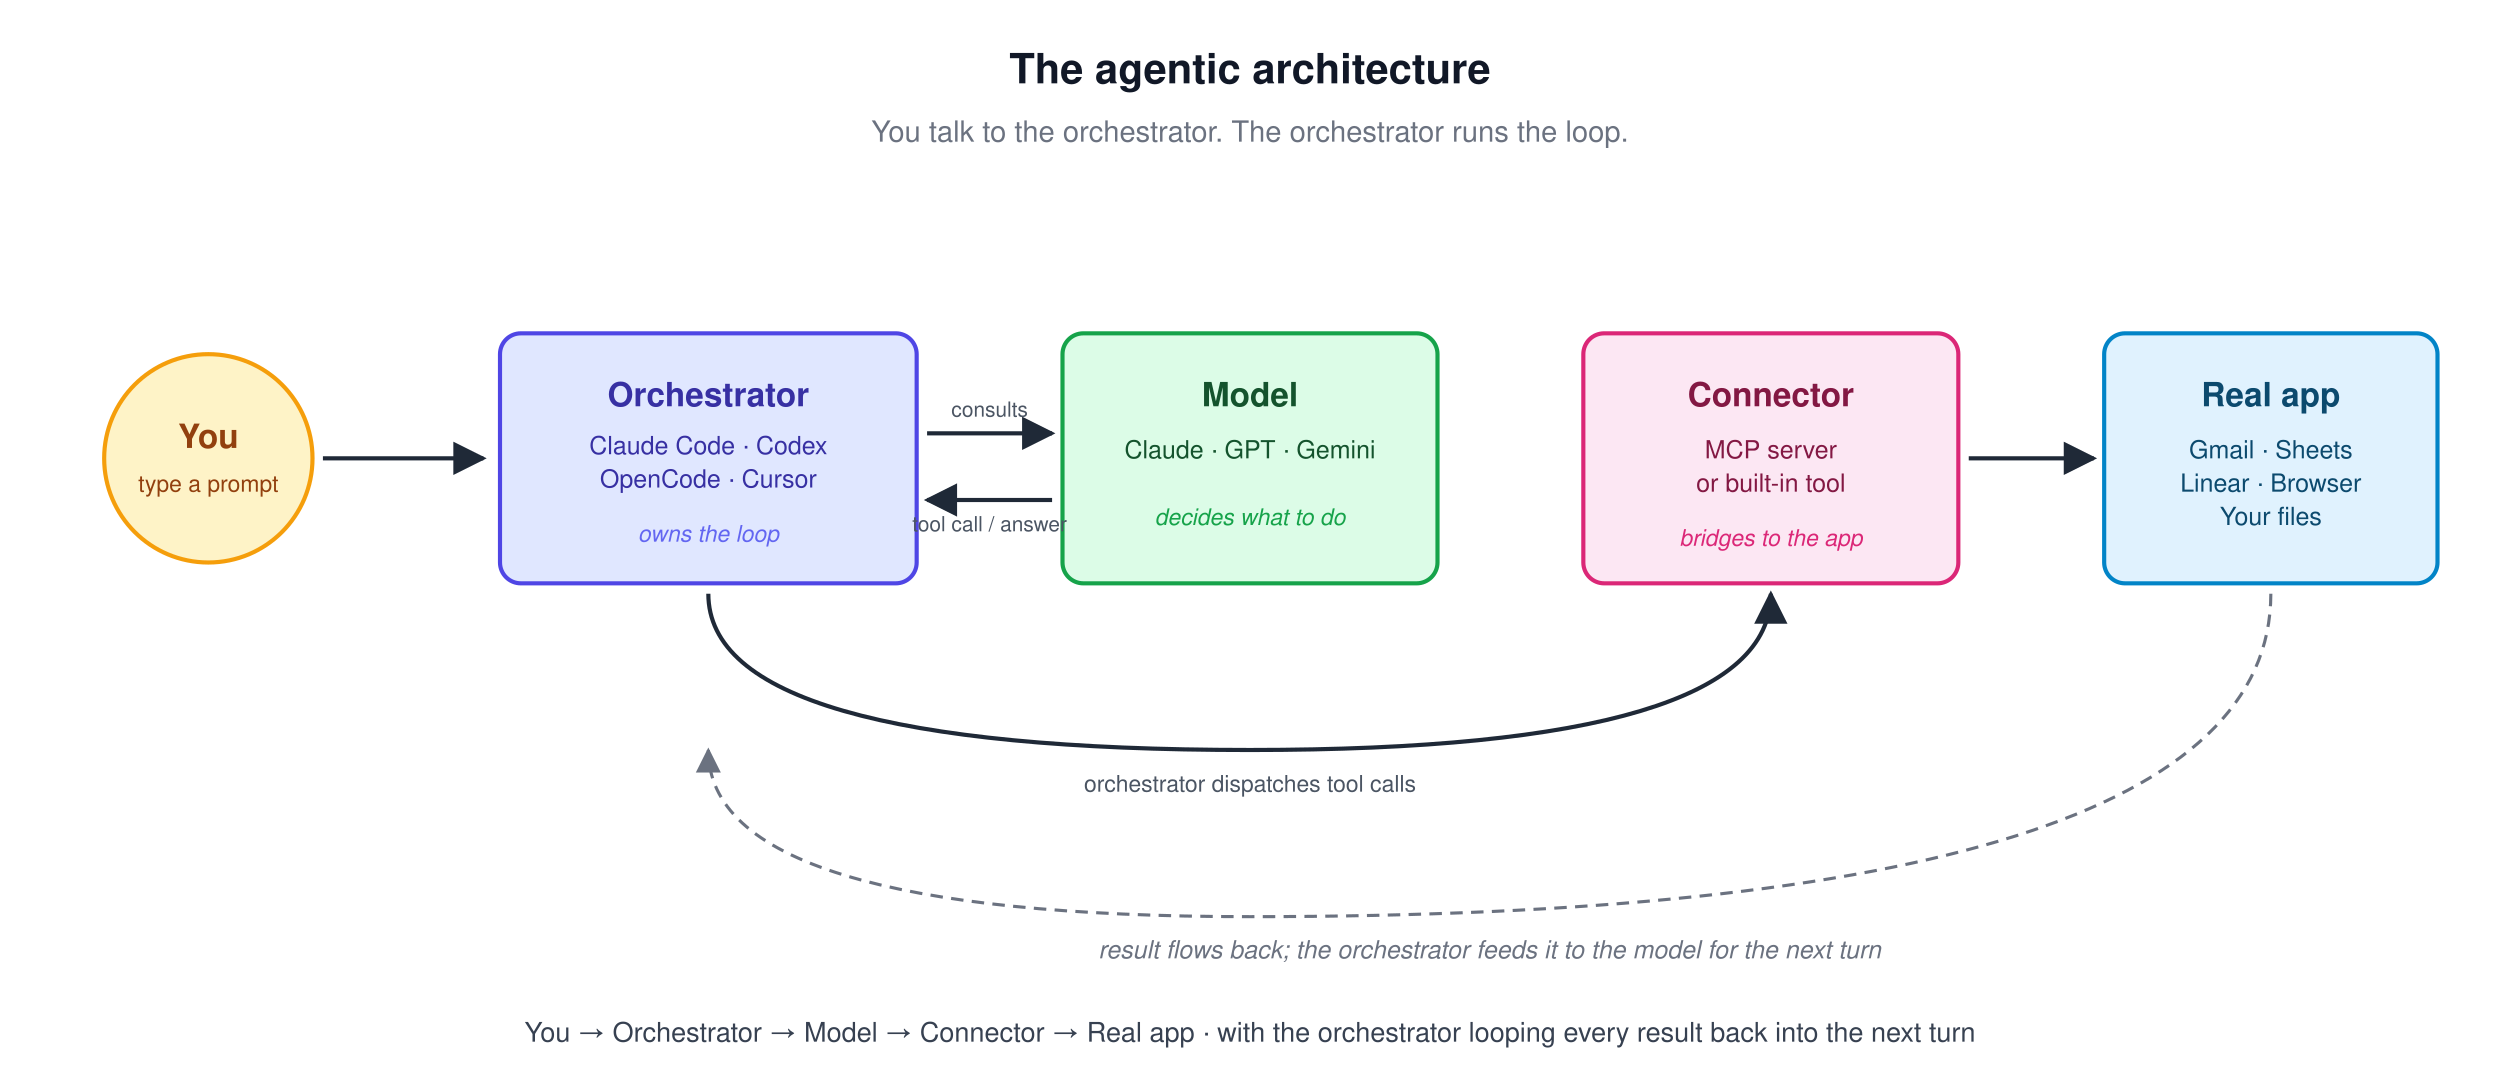
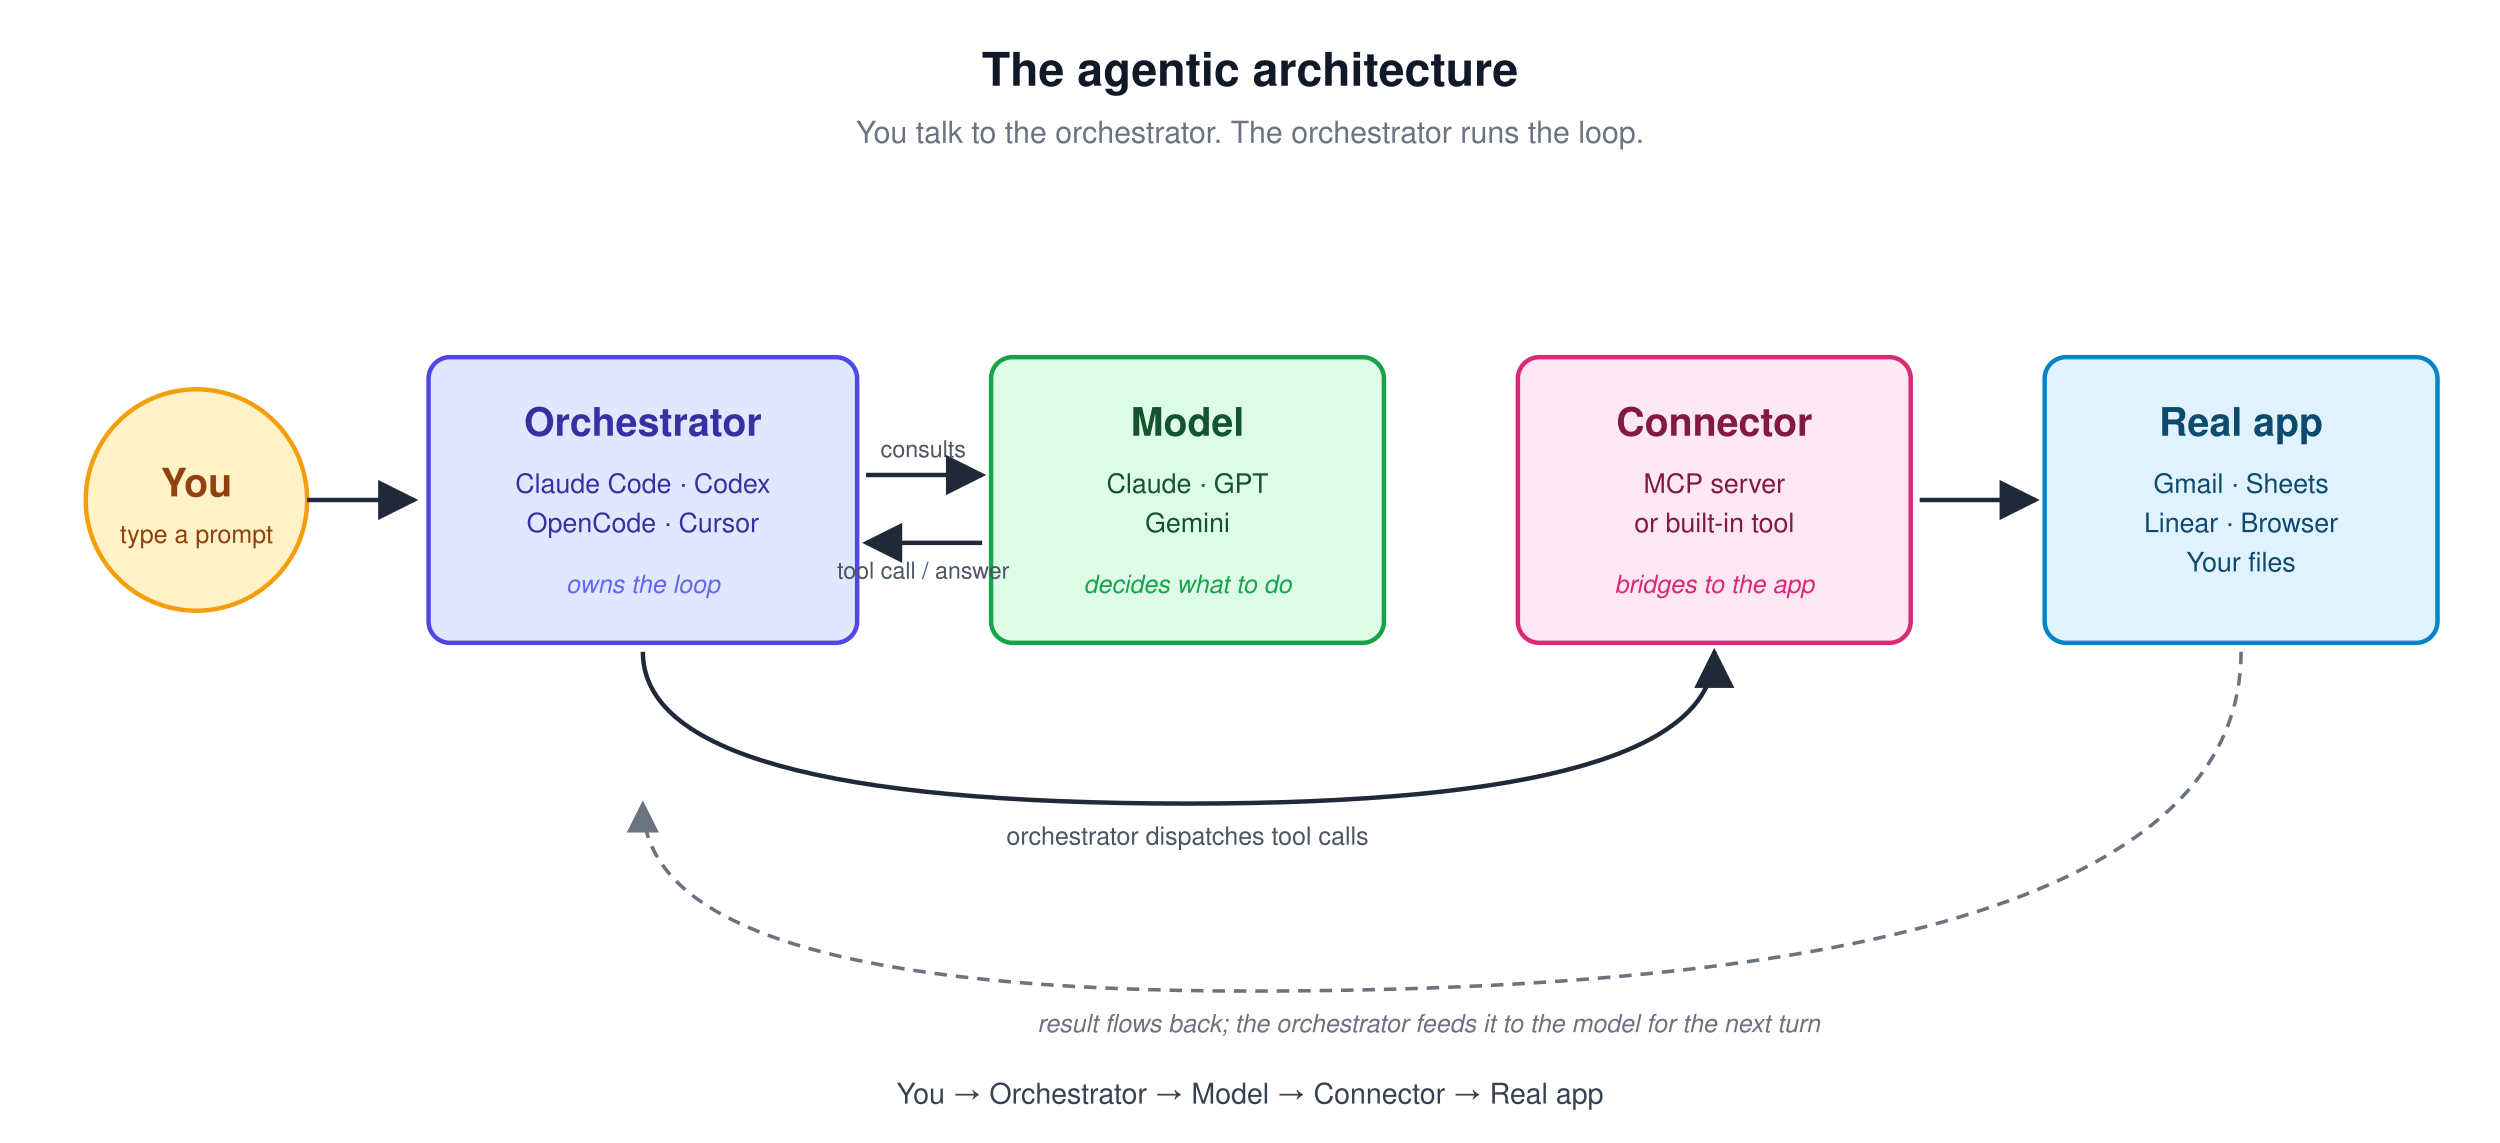
- <svg xmlns="http://www.w3.org/2000/svg" viewBox="0 0 1200 520" font-family="-apple-system, BlinkMacSystemFont, 'Segoe UI', Helvetica, Arial, sans-serif">
+ <svg xmlns="http://www.w3.org/2000/svg" viewBox="0 0 1400 640" font-family="-apple-system, BlinkMacSystemFont, 'Segoe UI', Helvetica, Arial, sans-serif">
  <defs>
-     <marker id="arrow" viewBox="0 0 10 10" refX="9" refY="5" markerWidth="8" markerHeight="8" orient="auto-start-reverse">
+     <marker id="arrow" viewBox="0 0 10 10" refX="9" refY="5" markerWidth="9" markerHeight="9" orient="auto-start-reverse">
      <path d="M0,0 L10,5 L0,10 z" fill="#1f2937" />
    </marker>
-     <marker id="arrow-loop" viewBox="0 0 10 10" refX="9" refY="5" markerWidth="8" markerHeight="8" orient="auto-start-reverse">
+     <marker id="arrow-loop" viewBox="0 0 10 10" refX="9" refY="5" markerWidth="9" markerHeight="9" orient="auto-start-reverse">
      <path d="M0,0 L10,5 L0,10 z" fill="#6b7280" />
    </marker>
  </defs>
-   <text x="600" y="40" text-anchor="middle" font-size="20" font-weight="600" fill="#111827">The agentic architecture</text>
-   <text x="600" y="68" text-anchor="middle" font-size="14" fill="#6b7280">You talk to the orchestrator. The orchestrator runs the loop.</text>
+   <text x="700" y="48" text-anchor="middle" font-size="26" font-weight="700" fill="#111827">The agentic architecture</text>
+   <text x="700" y="80" text-anchor="middle" font-size="17" fill="#6b7280">You talk to the orchestrator. The orchestrator runs the loop.</text>
  <g>
-     <circle cx="100" cy="220" r="50" fill="#fef3c7" stroke="#f59e0b" stroke-width="2" />
-     <text x="100" y="215" text-anchor="middle" font-size="16" font-weight="600" fill="#92400e">You</text>
-     <text x="100" y="236" text-anchor="middle" font-size="11" fill="#92400e">type a prompt</text>
+     <circle cx="110" cy="280" r="62" fill="#fef3c7" stroke="#f59e0b" stroke-width="2.5" />
+     <text x="110" y="278" text-anchor="middle" font-size="22" font-weight="700" fill="#92400e">You</text>
+     <text x="110" y="304" text-anchor="middle" font-size="14" fill="#92400e">type a prompt</text>
  </g>
  <g>
-     <rect x="240" y="160" width="200" height="120" rx="10" fill="#e0e7ff" stroke="#4f46e5" stroke-width="2" />
-     <text x="340" y="195" text-anchor="middle" font-size="16" font-weight="600" fill="#3730a3">Orchestrator</text>
-     <text x="340" y="218" text-anchor="middle" font-size="12" fill="#3730a3">Claude Code · Codex</text>
-     <text x="340" y="234" text-anchor="middle" font-size="12" fill="#3730a3">OpenCode · Cursor</text>
-     <text x="340" y="260" text-anchor="middle" font-size="11" fill="#6366f1" font-style="italic">owns the loop</text>
+     <rect x="240" y="200" width="240" height="160" rx="12" fill="#e0e7ff" stroke="#4f46e5" stroke-width="2.5" />
+     <text x="360" y="244" text-anchor="middle" font-size="22" font-weight="700" fill="#3730a3">Orchestrator</text>
+     <text x="360" y="276" text-anchor="middle" font-size="15" fill="#3730a3">Claude Code · Codex</text>
+     <text x="360" y="298" text-anchor="middle" font-size="15" fill="#3730a3">OpenCode · Cursor</text>
+     <text x="360" y="332" text-anchor="middle" font-size="14" fill="#6366f1" font-style="italic">owns the loop</text>
  </g>
  <g>
-     <rect x="510" y="160" width="180" height="120" rx="10" fill="#dcfce7" stroke="#16a34a" stroke-width="2" />
-     <text x="600" y="195" text-anchor="middle" font-size="16" font-weight="600" fill="#14532d">Model</text>
-     <text x="600" y="220" text-anchor="middle" font-size="12" fill="#14532d">Claude · GPT · Gemini</text>
-     <text x="600" y="252" text-anchor="middle" font-size="11" fill="#16a34a" font-style="italic">decides what to do</text>
+     <rect x="555" y="200" width="220" height="160" rx="12" fill="#dcfce7" stroke="#16a34a" stroke-width="2.5" />
+     <text x="665" y="244" text-anchor="middle" font-size="22" font-weight="700" fill="#14532d">Model</text>
+     <text x="665" y="276" text-anchor="middle" font-size="15" fill="#14532d">Claude · GPT</text>
+     <text x="665" y="298" text-anchor="middle" font-size="15" fill="#14532d">Gemini</text>
+     <text x="665" y="332" text-anchor="middle" font-size="14" fill="#16a34a" font-style="italic">decides what to do</text>
  </g>
  <g>
-     <rect x="760" y="160" width="180" height="120" rx="10" fill="#fce7f3" stroke="#db2777" stroke-width="2" />
-     <text x="850" y="195" text-anchor="middle" font-size="16" font-weight="600" fill="#831843">Connector</text>
-     <text x="850" y="220" text-anchor="middle" font-size="12" fill="#831843">MCP server</text>
-     <text x="850" y="236" text-anchor="middle" font-size="12" fill="#831843">or built-in tool</text>
-     <text x="850" y="262" text-anchor="middle" font-size="11" fill="#db2777" font-style="italic">bridges to the app</text>
+     <rect x="850" y="200" width="220" height="160" rx="12" fill="#fce7f3" stroke="#db2777" stroke-width="2.5" />
+     <text x="960" y="244" text-anchor="middle" font-size="22" font-weight="700" fill="#831843">Connector</text>
+     <text x="960" y="276" text-anchor="middle" font-size="15" fill="#831843">MCP server</text>
+     <text x="960" y="298" text-anchor="middle" font-size="15" fill="#831843">or built-in tool</text>
+     <text x="960" y="332" text-anchor="middle" font-size="14" fill="#db2777" font-style="italic">bridges to the app</text>
  </g>
  <g>
-     <rect x="1010" y="160" width="160" height="120" rx="10" fill="#e0f2fe" stroke="#0284c7" stroke-width="2" />
-     <text x="1090" y="195" text-anchor="middle" font-size="16" font-weight="600" fill="#0c4a6e">Real app</text>
-     <text x="1090" y="220" text-anchor="middle" font-size="12" fill="#0c4a6e">Gmail · Sheets</text>
-     <text x="1090" y="236" text-anchor="middle" font-size="12" fill="#0c4a6e">Linear · Browser</text>
-     <text x="1090" y="252" text-anchor="middle" font-size="12" fill="#0c4a6e">Your files</text>
+     <rect x="1145" y="200" width="220" height="160" rx="12" fill="#e0f2fe" stroke="#0284c7" stroke-width="2.5" />
+     <text x="1255" y="244" text-anchor="middle" font-size="22" font-weight="700" fill="#0c4a6e">Real app</text>
+     <text x="1255" y="276" text-anchor="middle" font-size="15" fill="#0c4a6e">Gmail · Sheets</text>
+     <text x="1255" y="298" text-anchor="middle" font-size="15" fill="#0c4a6e">Linear · Browser</text>
+     <text x="1255" y="320" text-anchor="middle" font-size="15" fill="#0c4a6e">Your files</text>
  </g>
-   <line x1="155" y1="220" x2="232" y2="220" stroke="#1f2937" stroke-width="2" marker-end="url(#arrow)" />
-   <line x1="445" y1="208" x2="505" y2="208" stroke="#1f2937" stroke-width="2" marker-end="url(#arrow)" />
-   <text x="475" y="200" text-anchor="middle" font-size="10" fill="#4b5563">consults</text>
-   <line x1="505" y1="240" x2="445" y2="240" stroke="#1f2937" stroke-width="2" marker-end="url(#arrow)" />
-   <text x="475" y="255" text-anchor="middle" font-size="10" fill="#4b5563">tool call / answer</text>
-   <path d="M 340 285 Q 340 360 600 360 Q 850 360 850 285" fill="none" stroke="#1f2937" stroke-width="2" marker-end="url(#arrow)" stroke-dasharray="0" />
-   <text x="600" y="380" text-anchor="middle" font-size="11" fill="#4b5563">orchestrator dispatches tool calls</text>
-   <line x1="945" y1="220" x2="1005" y2="220" stroke="#1f2937" stroke-width="2" marker-end="url(#arrow)" />
+   <line x1="172" y1="280" x2="232" y2="280" stroke="#1f2937" stroke-width="2.5" marker-end="url(#arrow)" />
+   <line x1="485" y1="266" x2="550" y2="266" stroke="#1f2937" stroke-width="2.5" marker-end="url(#arrow)" />
+   <text x="517" y="256" text-anchor="middle" font-size="13" fill="#4b5563">consults</text>
+   <line x1="550" y1="304" x2="485" y2="304" stroke="#1f2937" stroke-width="2.5" marker-end="url(#arrow)" />
+   <text x="517" y="324" text-anchor="middle" font-size="13" fill="#4b5563">tool call / answer</text>
+   <path d="M 360 365 Q 360 450 665 450 Q 960 450 960 365" fill="none" stroke="#1f2937" stroke-width="2.5" marker-end="url(#arrow)" />
+   <text x="665" y="473" text-anchor="middle" font-size="14" fill="#4b5563">orchestrator dispatches tool calls</text>
+   <line x1="1075" y1="280" x2="1140" y2="280" stroke="#1f2937" stroke-width="2.5" marker-end="url(#arrow)" />
  <g>
-     <path d="M 1090 285 Q 1090 440 600 440 Q 340 440 340 360" fill="none" stroke="#6b7280" stroke-width="1.5" stroke-dasharray="6,4" marker-end="url(#arrow-loop)" />
-     <text x="715" y="460" text-anchor="middle" font-size="12" fill="#6b7280" font-style="italic">result flows back; the orchestrator feeds it to the model for the next turn</text>
+     <path d="M 1255 365 Q 1255 555 700 555 Q 360 555 360 450" fill="none" stroke="#6b7280" stroke-width="2" stroke-dasharray="7,5" marker-end="url(#arrow-loop)" />
+     <text x="800" y="578" text-anchor="middle" font-size="14" fill="#6b7280" font-style="italic">result flows back; the orchestrator feeds it to the model for the next turn</text>
  </g>
-   <text x="600" y="500" text-anchor="middle" font-size="13" fill="#374151">You → Orchestrator → Model → Connector → Real app  ·  with the orchestrator looping every result back into the next turn</text>
+   <text x="700" y="618" text-anchor="middle" font-size="16" fill="#374151" font-weight="500">You → Orchestrator → Model → Connector → Real app</text>
</svg>
